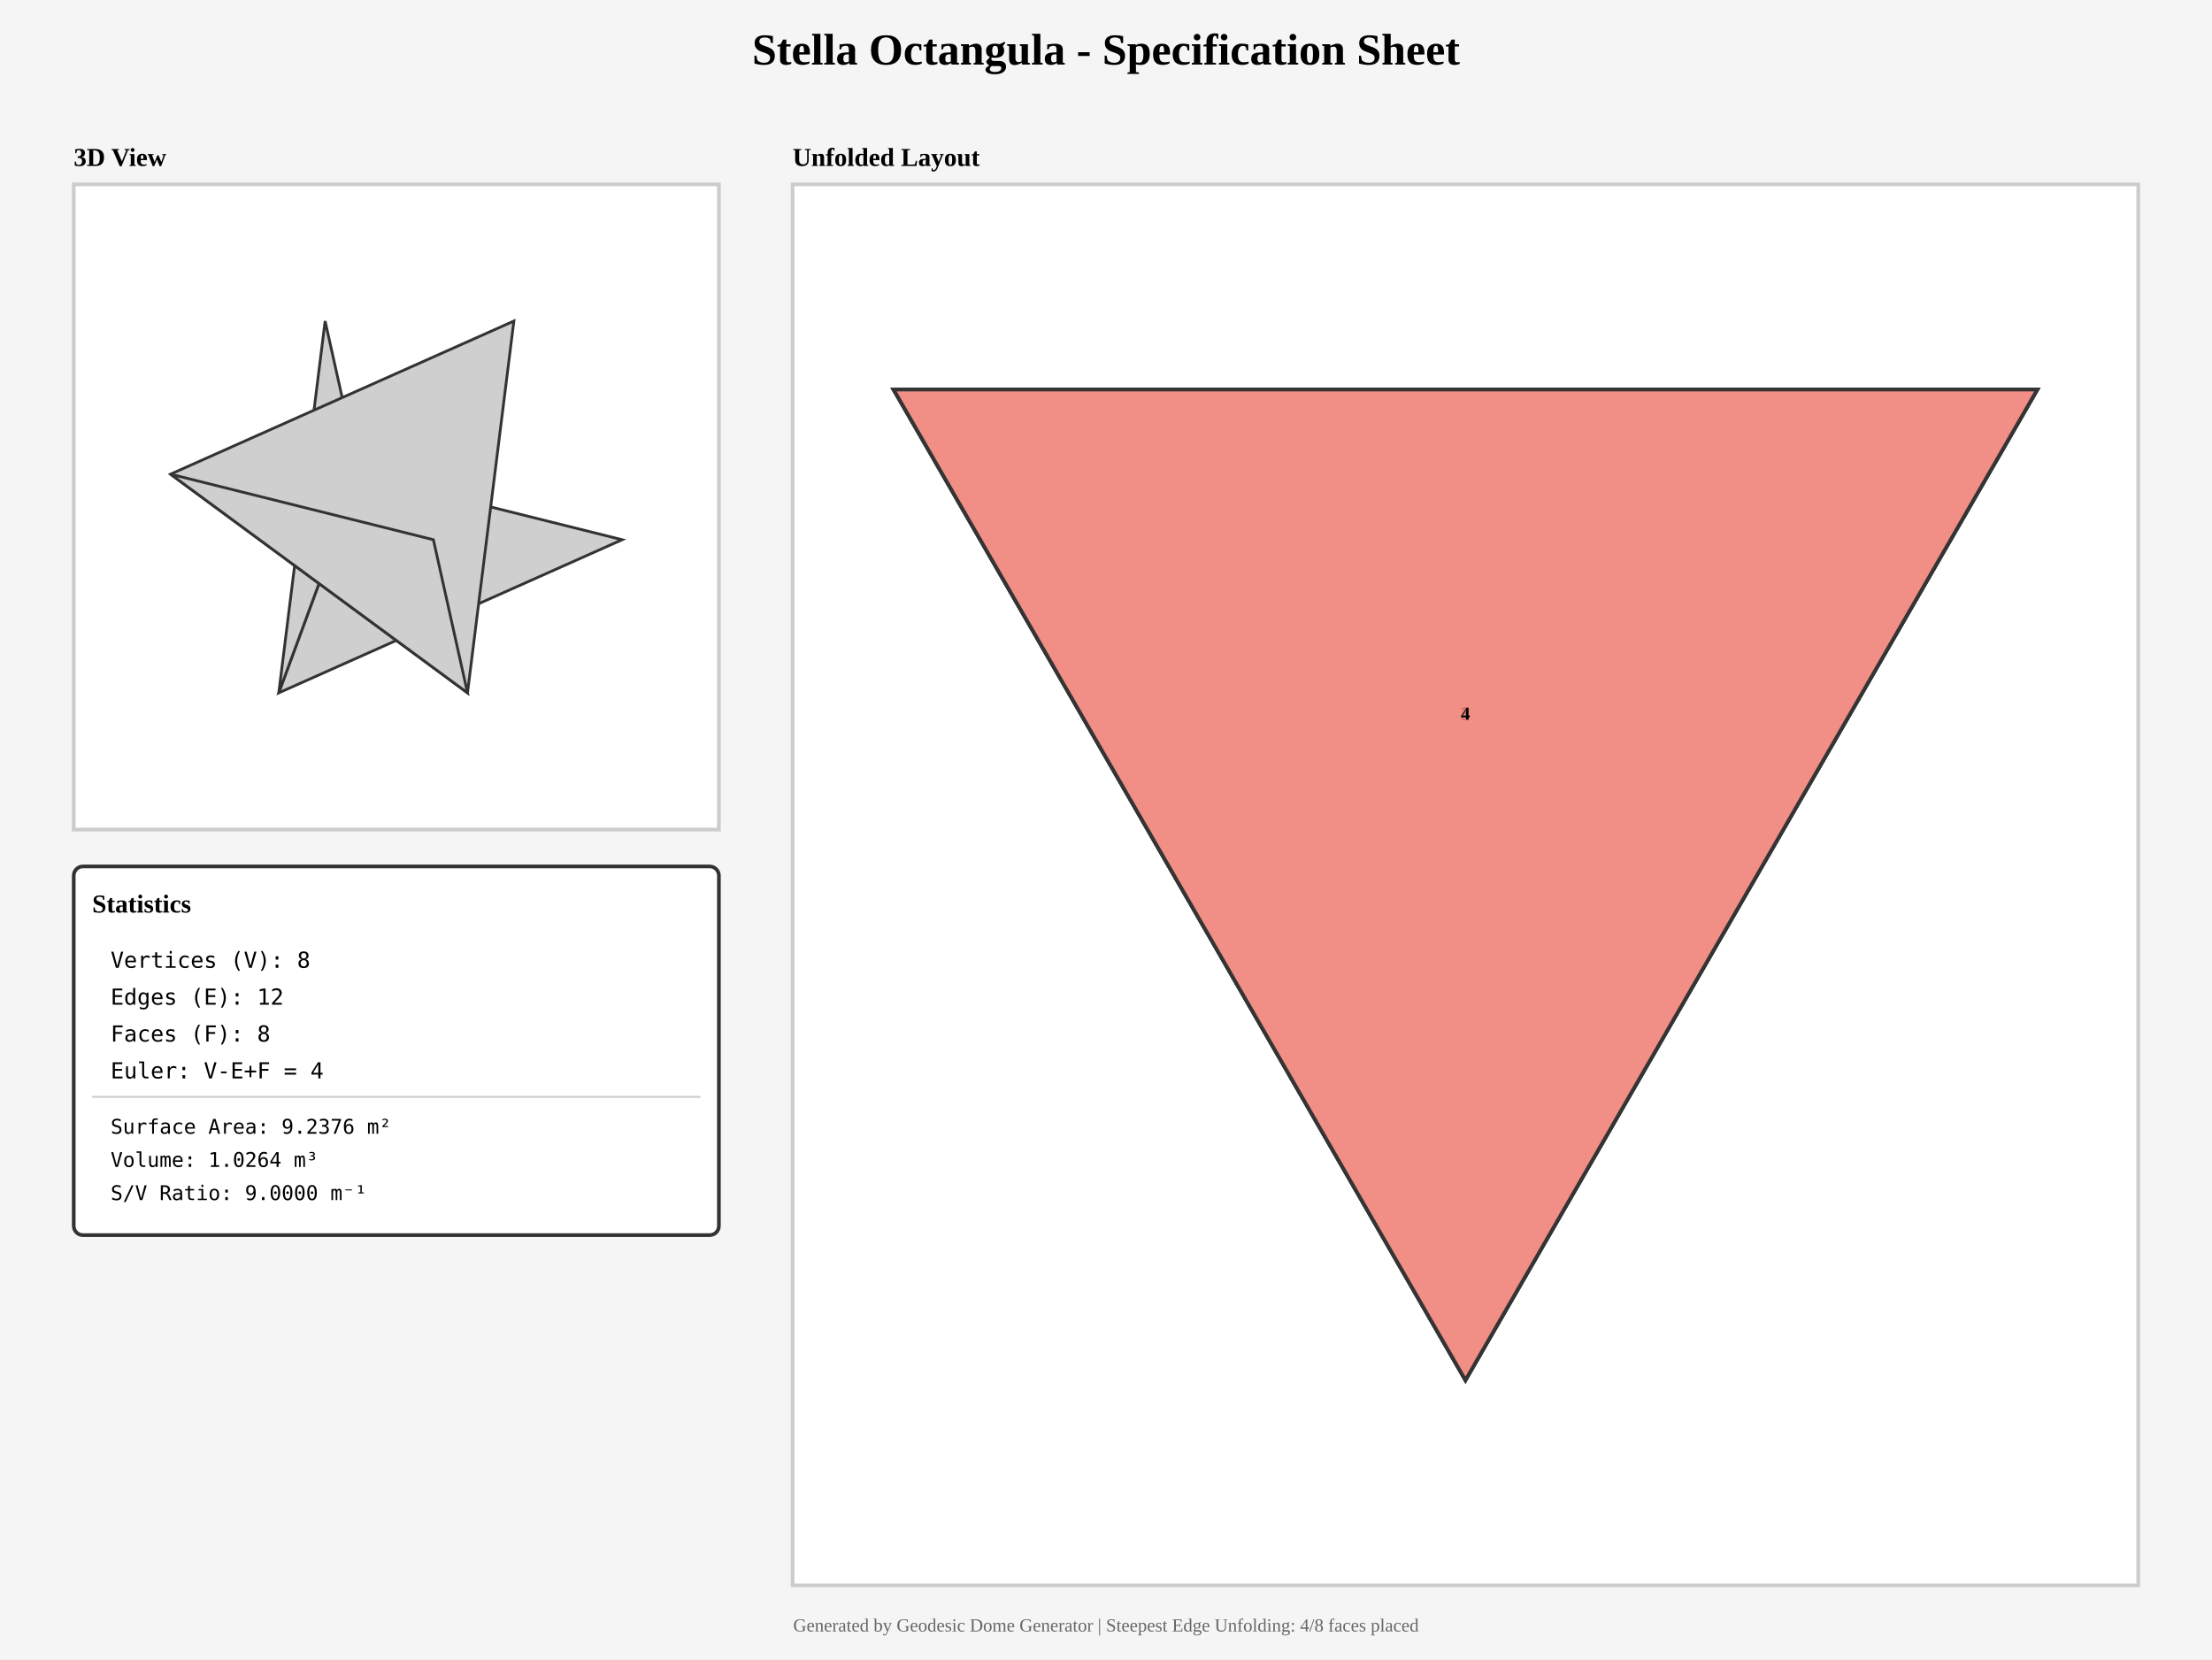
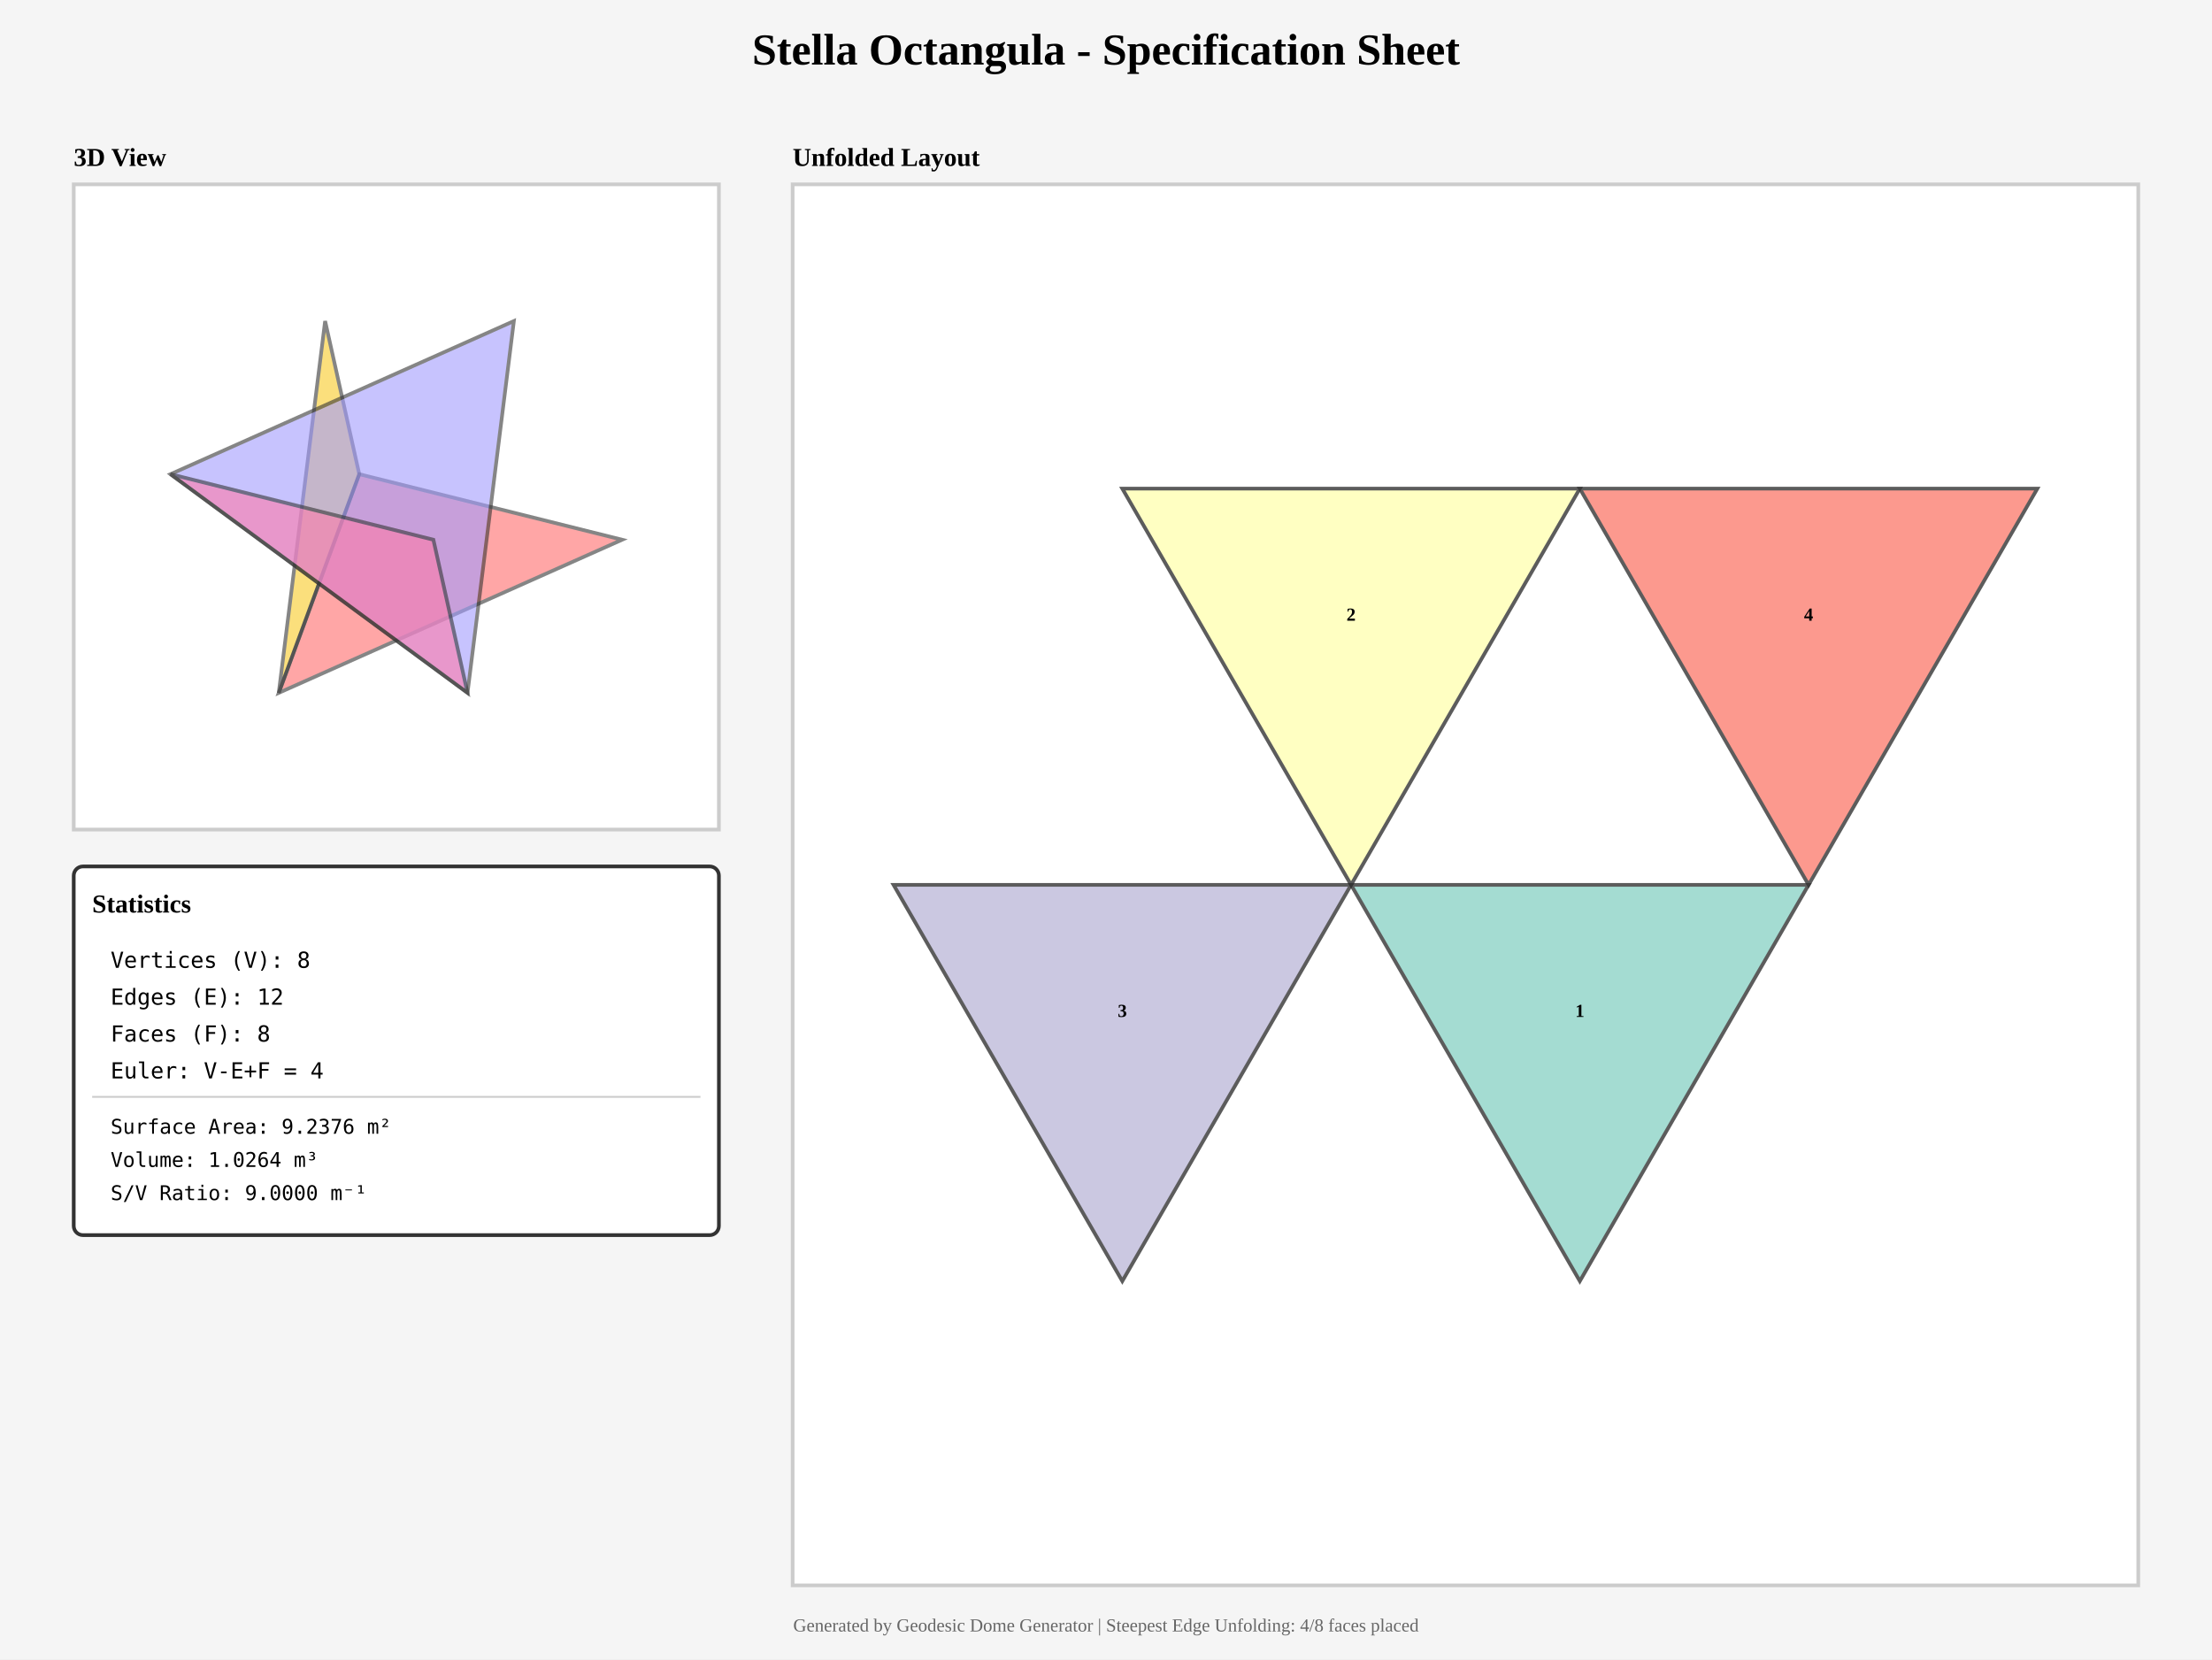
<svg xmlns="http://www.w3.org/2000/svg" width="1200" height="900">
  <rect width="1200" height="900" fill="#f5f5f5" />
  <text x="600.0" y="35" text-anchor="middle" font-size="24" font-weight="bold">Stella Octangula - Specification Sheet</text>
  <text x="40" y="90" font-size="14" font-weight="bold">3D View</text>
  <text x="430" y="90" font-size="14" font-weight="bold">Unfolded Layout</text>
  <rect x="40" y="100" width="350" height="350" fill="white" stroke="#ccc" stroke-width="2" />
-   <polygon points="337.50,292.78 151.23,375.84 194.89,257.22" fill="rgb(207,207,207)" stroke="#333" stroke-width="1.5" />
-   <polygon points="194.89,257.22 151.23,375.84 176.38,174.16" fill="rgb(207,207,207)" stroke="#333" stroke-width="1.5" />
-   <polygon points="92.50,257.22 278.77,174.16 253.62,375.84" fill="rgb(207,207,207)" stroke="#333" stroke-width="1.5" />
-   <polygon points="92.50,257.22 253.62,375.84 235.11,292.78" fill="rgb(207,207,207)" stroke="#333" stroke-width="1.5" />
+   <polygon points="337.50,292.78 151.23,375.84 194.89,257.22" fill="#ff6b6b" stroke="#333" stroke-width="2" opacity="0.6" />
+   <polygon points="194.89,257.22 151.23,375.84 176.38,174.16" fill="#f9ca24" stroke="#333" stroke-width="2" opacity="0.6" />
+   <polygon points="92.50,257.22 278.77,174.16 253.62,375.84" fill="#a29bfe" stroke="#333" stroke-width="2" opacity="0.6" />
+   <polygon points="92.50,257.22 253.62,375.84 235.11,292.78" fill="#fd79a8" stroke="#333" stroke-width="2" opacity="0.6" />
  <rect x="40" y="470" width="350" height="200" fill="white" stroke="#333" stroke-width="2" rx="5" />
  <text x="50" y="495" font-size="14" font-weight="bold">Statistics</text>
  <text x="60" y="525" font-size="12" font-family="monospace">
    <tspan x="60" dy="0">Vertices (V): 8</tspan>
    <tspan x="60" dy="20">Edges (E): 12</tspan>
    <tspan x="60" dy="20">Faces (F): 8</tspan>
    <tspan x="60" dy="20">Euler: V-E+F = 4</tspan>
  </text>
  <line x1="50" y1="595" x2="380" y2="595" stroke="#ccc" stroke-width="1" />
  <text x="60" y="615" font-size="11" font-family="monospace">
    <tspan x="60" dy="0">Surface Area: 9.2376 m²</tspan>
    <tspan x="60" dy="18">Volume: 1.0264 m³</tspan>
    <tspan x="60" dy="18">S/V Ratio: 9.0000 m⁻¹</tspan>
  </text>
  <rect x="430" y="100" width="730" height="760" fill="white" stroke="#ccc" stroke-width="2" />
-   <polygon points="484.75,211.32 1105.25,211.32 795.00,748.68" fill="#8dd3c7" stroke="#333" stroke-width="2" opacity="0.8" />
-   <text x="795.00" y="390.44" text-anchor="middle" font-size="10" font-weight="bold">1</text>
-   <polygon points="484.75,211.32 795.00,748.68 1105.25,211.32" fill="#ffffb3" stroke="#333" stroke-width="2" opacity="0.8" />
-   <text x="795.00" y="390.44" text-anchor="middle" font-size="10" font-weight="bold">2</text>
-   <polygon points="484.75,211.32 795.00,748.68 1105.25,211.32" fill="#bebada" stroke="#333" stroke-width="2" opacity="0.8" />
-   <text x="795.00" y="390.44" text-anchor="middle" font-size="10" font-weight="bold">3</text>
-   <polygon points="795.00,748.68 1105.25,211.32 484.75,211.32" fill="#fb8072" stroke="#333" stroke-width="2" opacity="0.8" />
-   <text x="795.00" y="390.44" text-anchor="middle" font-size="10" font-weight="bold">4</text>
+   <polygon points="732.95,480.00 981.15,480.00 857.05,694.95" fill="#8dd3c7" stroke="#333" stroke-width="2" opacity="0.8" />
+   <text x="857.05" y="551.65" text-anchor="middle" font-size="10" font-weight="bold">1</text>
+   <polygon points="732.95,480.00 608.85,265.05 857.05,265.05" fill="#ffffb3" stroke="#333" stroke-width="2" opacity="0.8" />
+   <text x="732.95" y="336.70" text-anchor="middle" font-size="10" font-weight="bold">2</text>
+   <polygon points="732.95,480.00 608.85,694.95 484.75,480.00" fill="#bebada" stroke="#333" stroke-width="2" opacity="0.8" />
+   <text x="608.85" y="551.65" text-anchor="middle" font-size="10" font-weight="bold">3</text>
+   <polygon points="1105.25,265.05 981.15,480.00 857.05,265.05" fill="#fb8072" stroke="#333" stroke-width="2" opacity="0.8" />
+   <text x="981.15" y="336.70" text-anchor="middle" font-size="10" font-weight="bold">4</text>
  <text x="600.0" y="885" text-anchor="middle" font-size="10" fill="#666">
Generated by Geodesic Dome Generator | Steepest Edge Unfolding: 4/8 faces placed
</text>
</svg>
